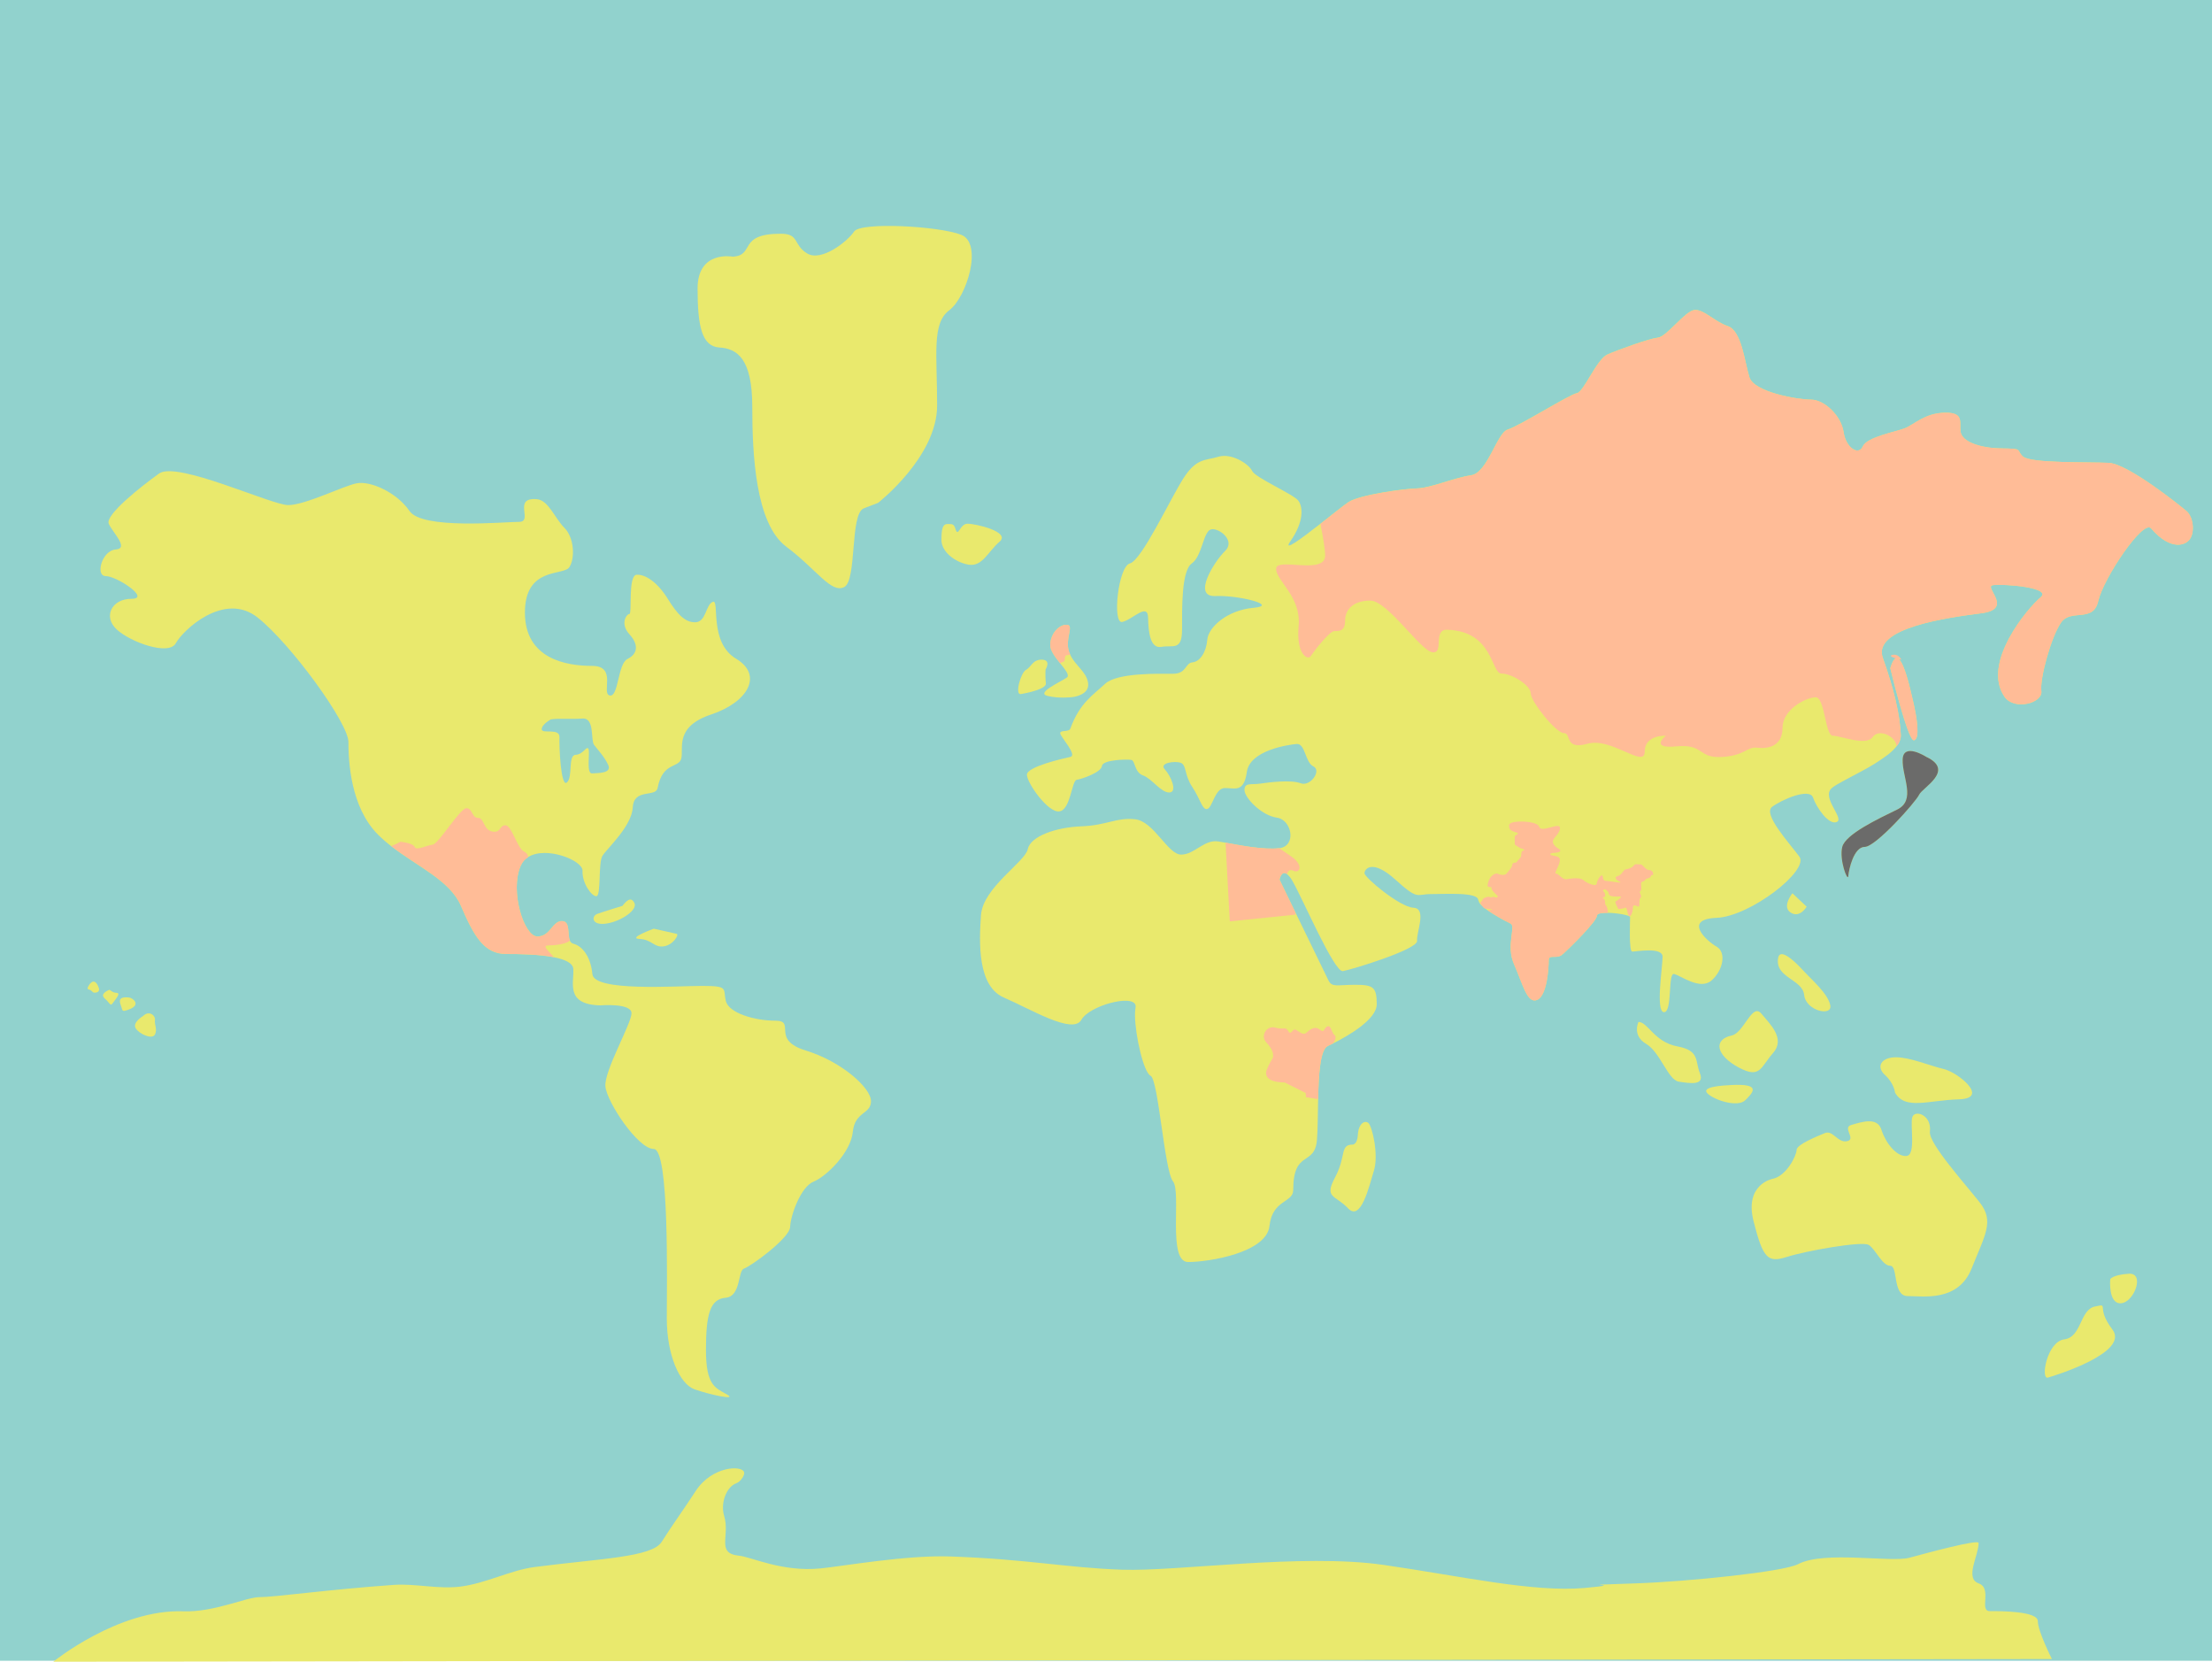
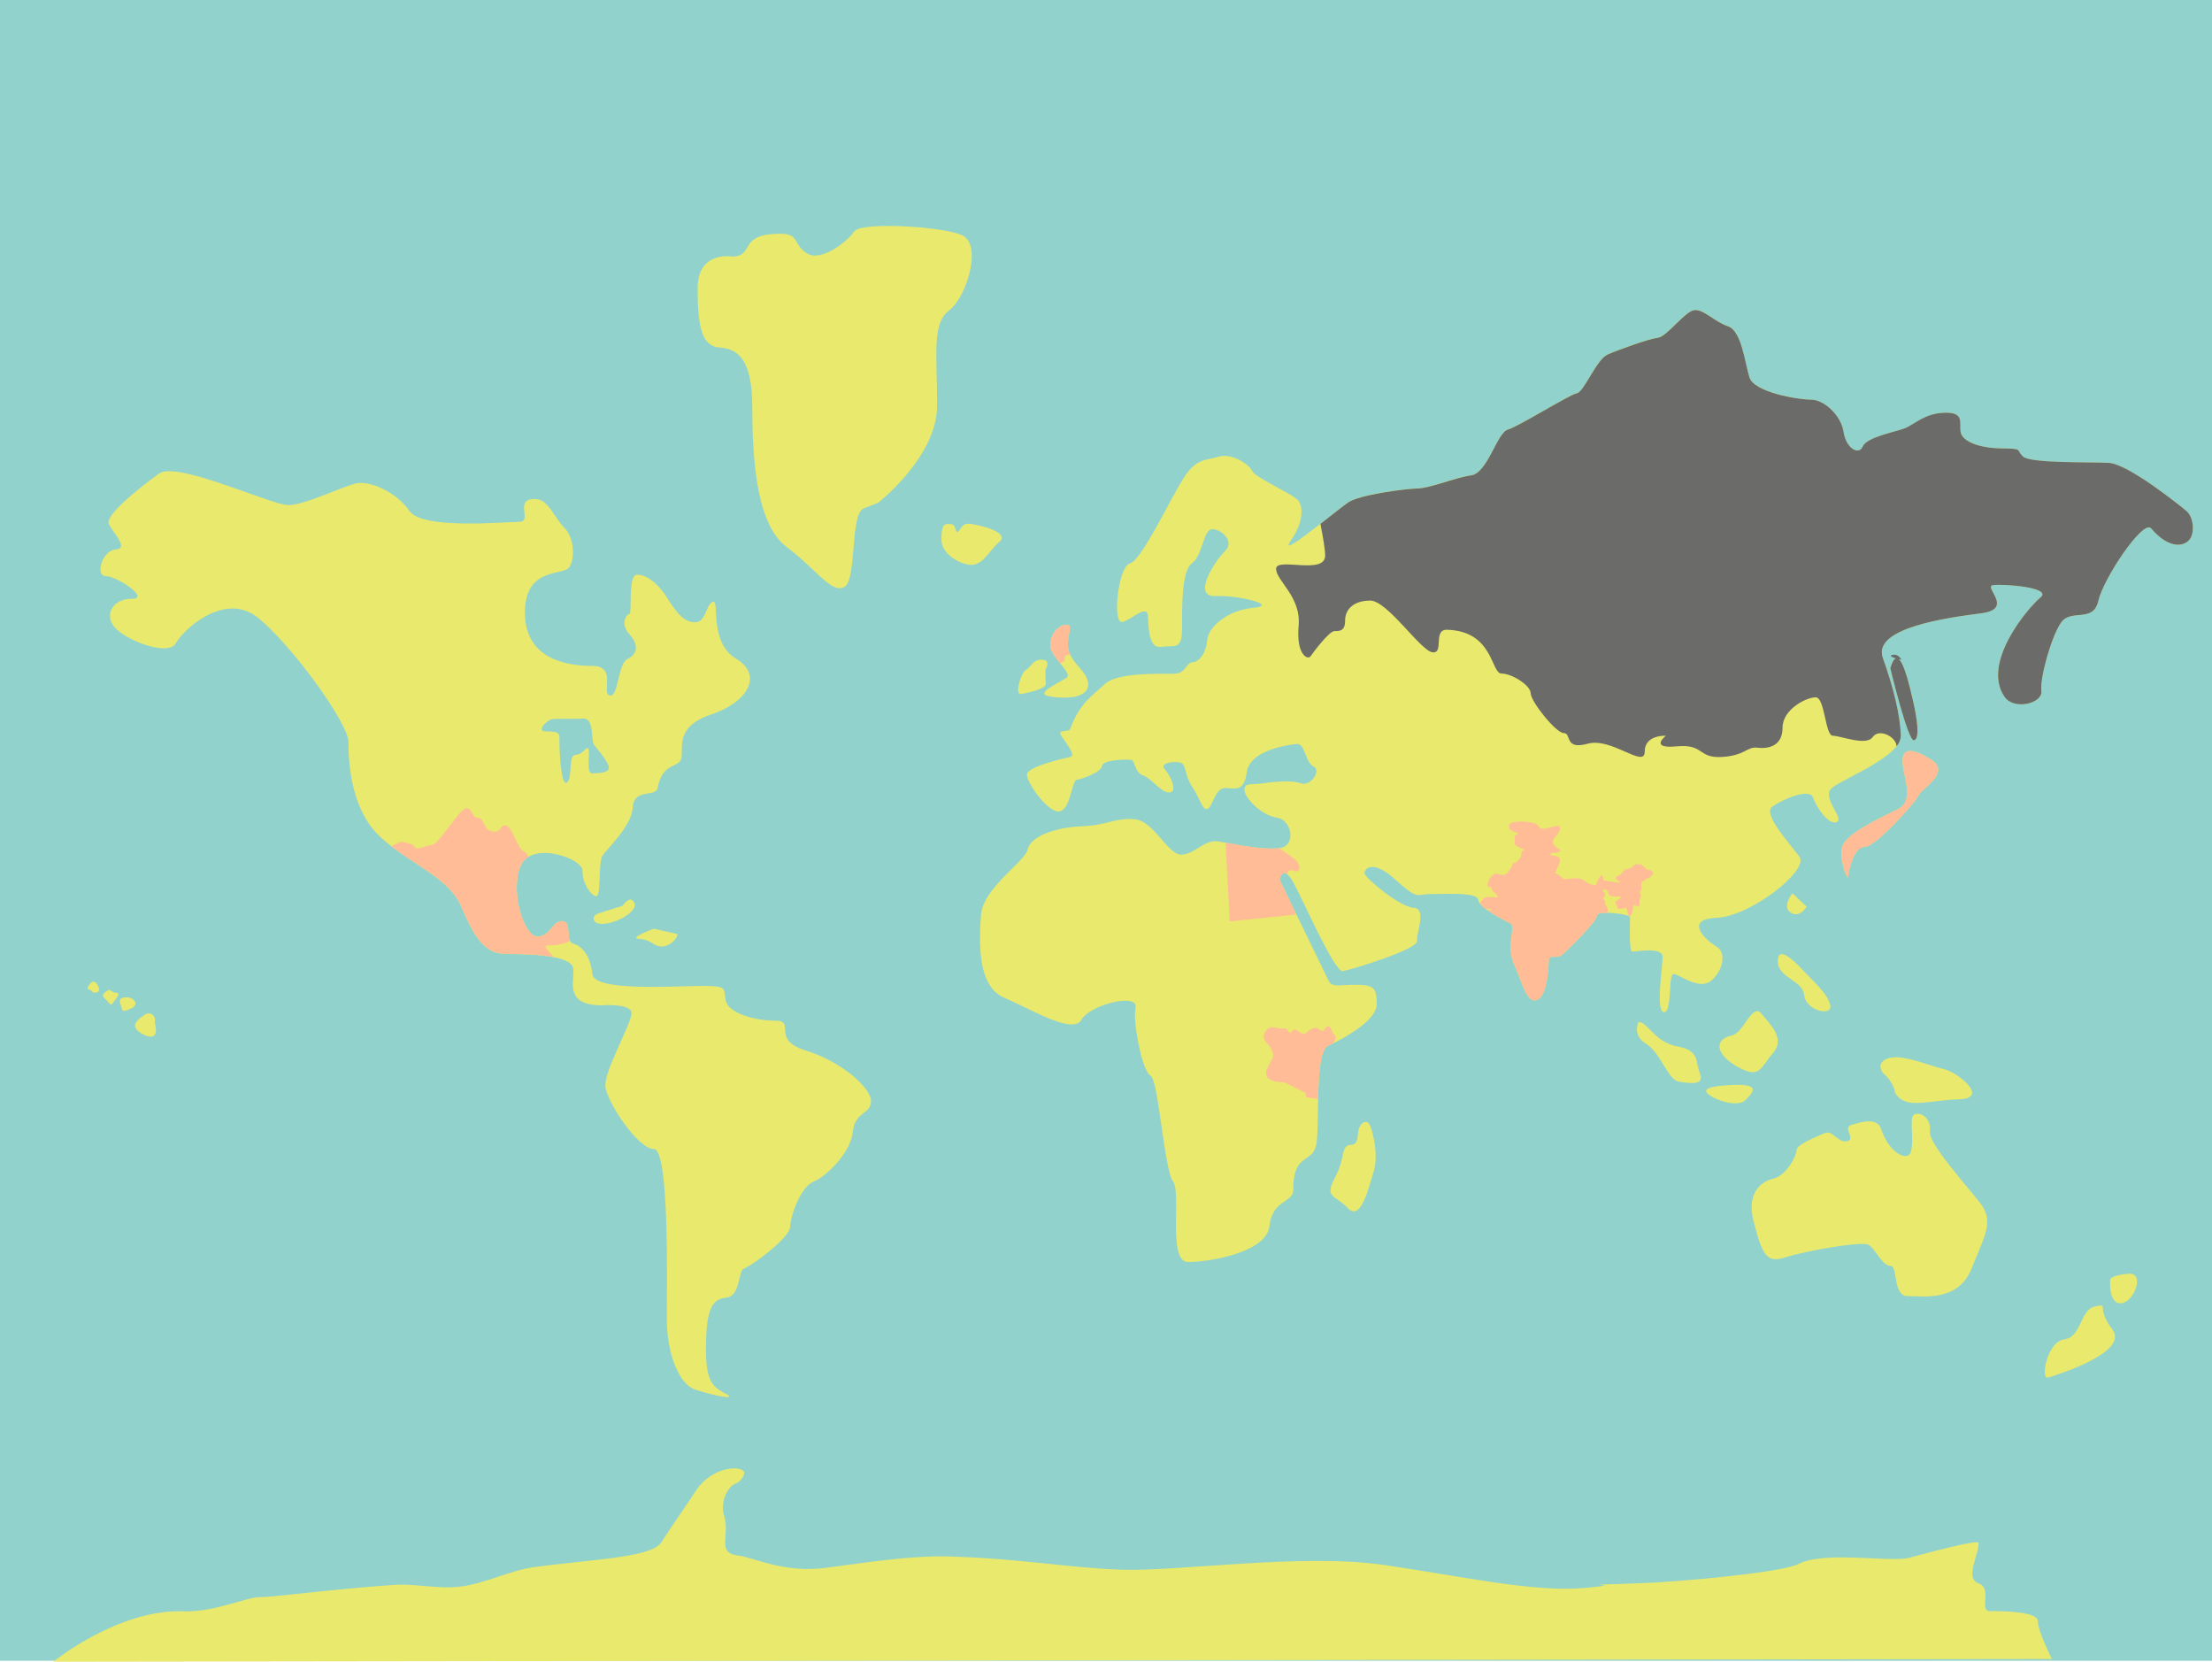
<svg xmlns="http://www.w3.org/2000/svg" version="1.1" id="Calque_1" x="0px" y="0px" viewBox="0 0 1281.05 962.17" style="enable-background:new 0 0 1281.05 962.17;" xml:space="preserve">
  <style type="text/css">
	.st0{fill:#91D2CD;}
	.st1{fill:#E9E96D;}
	.st2{fill:#FFBC97;}
	.st3{fill:#6B6B6A;}
</style>
  <g id="Calque_2_1_">
    <g id="Calque_2-2">
      <rect id="sea" class="st0" width="1281.05" height="961.61" />
      <g id="map">
-         <path class="st1" d="M1268.77,311.29c-2.34,4.68-11.56,8-23-5.36c-4.62-5.4-27.71,29.15-30.58,42.05s-15.77,4.3-21.5,12.42     s-12.43,32.5-11.47,39.66s-15.77,11.47-21.34,3.38c-13.54-19.68,13.76-51.7,20.85-57.53s-21.68-7.93-27.52-7.09     s12.51,13.76-6.67,16.26s-63.37,8.34-57.12,25.85s10,32.94,10.43,45c-0.07,2.31-0.96,4.51-2.51,6.22l0,0     c-1.43,1.74-3.04,3.31-4.82,4.69l0,0c-4.8,3.62-9.89,6.83-15.22,9.61c-7.64,4.17-14.9,7.66-17.46,9.88     c-6.25,5.42,7.5,17.52,2.92,19.6s-11.76-8.28-13.76-14.12s-18.35,1.26-23.77,5.42s10,20.85,15.85,28.77s-28.35,34.61-47.95,35.44     s-5.84,13.34,0,16.68s3.75,13.76-2.92,19.6s-17.93-2.92-21.68-3.76s-0.83,22.1-5.84,22.1s-0.83-26.27-0.83-32.1     S947.38,551,945.3,551s-1.25-18.35-1.25-20c0-1-7.25-2.37-12.83-2.47c-3.5-0.07-6.35,0.35-6.35,1.63     c0,3.2-15.28,18.23-19.51,22.08l-0.5,0.44c-0.16,0.14-0.32,0.27-0.5,0.38c-3.28,2.22-7.43-0.62-7.43,2.95     c0,3.75-0.83,20.43-6.67,22.93s-8.34-9.17-13.34-20.43s1.25-22.09-2.08-23.76c-4.68-2.27-9.19-4.88-13.49-7.8     c-0.41-0.29-0.8-0.59-1.18-0.89c-0.66-0.51-1.27-1-1.8-1.52l0,0c-1.12-0.89-1.92-2.12-2.27-3.51     c-0.41-4.59-19.17-3.34-27.51-3.34s-7.09,3.76-20.43-8.34s-17.93-6.25-17.93-3.75s20.43,19.6,28.35,20s1.67,14.17,2.09,19.17     s-37.95,16.68-42.95,17.52s-23.35-42.11-29.18-52.12c-0.8-1.56-1.89-2.94-3.22-4.08c-3.26-2.4-4.29,3.24-4.29,3.24l8.87,18.3     c7.83,16.15,18.2,37.52,19.48,40.08c2.09,4.16,5,2.5,15.43,2.5s12.51,1.25,12.51,11.25c0,8.87-16.72,18.4-25.44,22.78     c-1.12,0.56-2.11,1-2.91,1.41c-4.41,2.07-5.27,16.41-5.59,30.77c-0.2,8.72-0.19,17.45-0.67,23.43     c-1.25,15.84-13.76,5.42-13.76,29.18c0,7.51-12.09,5.42-13.76,20.85s-35,20.85-47.11,20.85s-3.75-40.45-8.76-46.7     s-8.43-59-13-61.18c-4-1.88-8.83-23.15-9-34.66c-0.06-1.58,0.04-3.16,0.31-4.72c1.65-8.22-23.09-2.56-30.19,5.41     c-0.45,0.49-0.85,1.03-1.18,1.61c-4.87,8.76-29.42-6.24-44.81-12.86S567,545.88,568.12,529.9s25.53-30.78,27.08-38.19     s16-12.66,31-13.25s20.27-5.26,31.18-4.09s18.9,20.46,26.69,20.46s13.25-9,21.63-7.6c1.21,0.2,2.59,0.44,4.09,0.71     c8.89,1.62,22.14,4.19,31,3.19h0.1c10.21-1.25,7.27-16.54-1.46-17.71s-18.71-11.5-18.71-16s3.9-2.92,9.16-3.7     s17.73-2.34,23.38-0.2s12.28-7.4,7.4-9.74s-4.67-13.44-9.74-13s-27.08,3.7-28.83,16.17s-7.21,9.16-12.86,9.35     s-7,11.11-9.94,12.08s-4.09-5.65-8.77-12.66s-3.31-12.67-6.62-14s-12.86,0-9.36,3.7s7.6,13.25,2.73,13.44S667.1,450.8,662,449     s-4.49-8.57-6.82-9s-16.57-0.2-17,3.51s-11.69,7.6-14.61,8s-3.51,17.53-10.13,18.31s-18.71-16.56-18.71-21.24     s20.85-9.35,25.14-10.32s-5.65-11.5-5.85-13.64s5.07-0.59,5.85-2.73c5.39-14.84,13-19.29,20.07-25.91s31.37-5.85,39.36-5.85     s7-6.23,11.3-6.62s8-5.85,8.57-13.06s11.5-17.15,26.69-18.51s-8.38-7.4-22-6.82s-0.59-20.07,5.65-26.11s-3.71-13.64-8.19-12.47     s-5.06,15.4-11.1,19.68s-5.65,25.92-5.65,38.39s-5.46,8.76-11.89,9.93s-7.6-8-7.79-16.95s-9.16,1.37-15,2.53     s-2.33-32.14,4.49-33.9s23.38-37.41,31-49.29s12.66-10.13,20.26-12.47s17.73,4.28,19.48,8.18s23.77,13.44,26.7,17.15     s3.31,12.47-4.48,23.57c-4.78,6.81,6.46-1.6,17.36-10.11c6.9-5.39,13.66-10.83,16.15-12.49c6.43-4.29,32.15-7.79,39.94-8     s21.63-6.23,31.18-7.6s15-24.74,21.23-26.49s36-20.46,40-21.05s11.49-19.68,17.73-22.4s24-9.16,29.22-9.75s15.78-15.58,21.24-16     s11.3,6.62,19.29,9.35s9.74,21,12.47,29.61s27.85,12.97,35.65,12.97s17.53,9.36,18.89,18.71c1.36,9.35,8.77,13.83,11.11,8.38     s18.9-8.38,24.36-10.52s11.49-8.77,23.18-9s8.19,6,9.16,11.3s10.52,9.16,23.58,9.36s8.18,0.58,12.47,4.67s38.38,3.12,49.68,3.7     s41.31,24.75,45,27.87S1271.11,306.61,1268.77,311.29z" />
+         <path class="st1" d="M1268.77,311.29c-2.34,4.68-11.56,8-23-5.36c-4.62-5.4-27.71,29.15-30.58,42.05s-15.77,4.3-21.5,12.42     s-12.43,32.5-11.47,39.66s-15.77,11.47-21.34,3.38c-13.54-19.68,13.76-51.7,20.85-57.53s-21.68-7.93-27.52-7.09     s12.51,13.76-6.67,16.26s-63.37,8.34-57.12,25.85s10,32.94,10.43,45c-0.07,2.31-0.96,4.51-2.51,6.22l0,0     c-1.43,1.74-3.04,3.31-4.82,4.69l0,0c-4.8,3.62-9.89,6.83-15.22,9.61c-7.64,4.17-14.9,7.66-17.46,9.88     c-6.25,5.42,7.5,17.52,2.92,19.6s-11.76-8.28-13.76-14.12s-18.35,1.26-23.77,5.42s10,20.85,15.85,28.77s-28.35,34.61-47.95,35.44     s-5.84,13.34,0,16.68s3.75,13.76-2.92,19.6s-17.93-2.92-21.68-3.76s-0.83,22.1-5.84,22.1s-0.83-26.27-0.83-32.1     S947.38,551,945.3,551s-1.25-18.35-1.25-20c0-1-7.25-2.37-12.83-2.47c-3.5-0.07-6.35,0.35-6.35,1.63     c0,3.2-15.28,18.23-19.51,22.08l-0.5,0.44c-0.16,0.14-0.32,0.27-0.5,0.38c-3.28,2.22-7.43-0.62-7.43,2.95     c0,3.75-0.83,20.43-6.67,22.93s-8.34-9.17-13.34-20.43s1.25-22.09-2.08-23.76c-4.68-2.27-9.19-4.88-13.49-7.8     c-0.41-0.29-0.8-0.59-1.18-0.89c-0.66-0.51-1.27-1-1.8-1.52l0,0c-1.12-0.89-1.92-2.12-2.27-3.51     c-0.41-4.59-19.17-3.34-27.51-3.34s-7.09,3.76-20.43-8.34s-17.93-6.25-17.93-3.75s20.43,19.6,28.35,20s1.67,14.17,2.09,19.17     s-37.95,16.68-42.95,17.52s-23.35-42.11-29.18-52.12c-0.8-1.56-1.89-2.94-3.22-4.08c-3.26-2.4-4.29,3.24-4.29,3.24l8.87,18.3     c7.83,16.15,18.2,37.52,19.48,40.08c2.09,4.16,5,2.5,15.43,2.5s12.51,1.25,12.51,11.25c0,8.87-16.72,18.4-25.44,22.78     c-1.12,0.56-2.11,1-2.91,1.41c-4.41,2.07-5.27,16.41-5.59,30.77c-0.2,8.72-0.19,17.45-0.67,23.43     c-1.25,15.84-13.76,5.42-13.76,29.18c0,7.51-12.09,5.42-13.76,20.85s-35,20.85-47.11,20.85s-3.75-40.45-8.76-46.7     s-8.43-59-13-61.18c-4-1.88-8.83-23.15-9-34.66c-0.06-1.58,0.04-3.16,0.31-4.72c1.65-8.22-23.09-2.56-30.19,5.41     c-0.45,0.49-0.85,1.03-1.18,1.61c-4.87,8.76-29.42-6.24-44.81-12.86S567,545.88,568.12,529.9s25.53-30.78,27.08-38.19     s16-12.66,31-13.25s20.27-5.26,31.18-4.09s18.9,20.46,26.69,20.46s13.25-9,21.63-7.6c1.21,0.2,2.59,0.44,4.09,0.71     c8.89,1.62,22.14,4.19,31,3.19h0.1c10.21-1.25,7.27-16.54-1.46-17.71s-18.71-11.5-18.71-16s3.9-2.92,9.16-3.7     s17.73-2.34,23.38-0.2s12.28-7.4,7.4-9.74s-4.67-13.44-9.74-13s-27.08,3.7-28.83,16.17s-7.21,9.16-12.86,9.35     s-7,11.11-9.94,12.08s-4.09-5.65-8.77-12.66s-3.31-12.67-6.62-14s-12.86,0-9.36,3.7s7.6,13.25,2.73,13.44S667.1,450.8,662,449     s-4.49-8.57-6.82-9s-16.57-0.2-17,3.51s-11.69,7.6-14.61,8s-3.51,17.53-10.13,18.31s-18.71-16.56-18.71-21.24     s20.85-9.35,25.14-10.32s-5.65-11.5-5.85-13.64s5.07-0.59,5.85-2.73c5.39-14.84,13-19.29,20.07-25.91s31.37-5.85,39.36-5.85     s7-6.23,11.3-6.62s8-5.85,8.57-13.06s11.5-17.15,26.69-18.51s-8.38-7.4-22-6.82s-0.59-20.07,5.65-26.11s-3.71-13.64-8.19-12.47     s-5.06,15.4-11.1,19.68s-5.65,25.92-5.65,38.39s-5.46,8.76-11.89,9.93s-7.6-8-7.79-16.95s-9.16,1.37-15,2.53     s-2.33-32.14,4.49-33.9s23.38-37.41,31-49.29s12.66-10.13,20.26-12.47s17.73,4.28,19.48,8.18s23.77,13.44,26.7,17.15     s3.31,12.47-4.48,23.57c-4.78,6.81,6.46-1.6,17.36-10.11c6.9-5.39,13.66-10.83,16.15-12.49c6.43-4.29,32.15-7.79,39.94-8     s21.63-6.23,31.18-7.6s15-24.74,21.23-26.49s36-20.46,40-21.05s11.49-19.68,17.73-22.4s24-9.16,29.22-9.75s15.78-15.58,21.24-16     s11.3,6.62,19.29,9.35s9.74,21,12.47,29.61s27.85,12.97,35.65,12.97s17.53,9.36,18.89,18.71s8.77,13.83,11.11,8.38     s18.9-8.38,24.36-10.52s11.49-8.77,23.18-9s8.19,6,9.16,11.3s10.52,9.16,23.58,9.36s8.18,0.58,12.47,4.67s38.38,3.12,49.68,3.7     s41.31,24.75,45,27.87S1271.11,306.61,1268.77,311.29z" />
        <path class="st1" d="M621.05,403.64c0,0-7.88,1-14.54-0.74s7.89-8.13,11.34-10.6c1.8-1.28-0.89-4.51-3.88-8.25     c-2.74-3.43-5.73-7.29-5.73-10.47c0-6.66,5.17-12.08,9.61-11.83s-1.23,7.88,1.23,15.52c0.18,0.58,0.41,1.16,0.67,1.71     c2.94,6.49,9.51,9.94,10.42,16.52C631.15,402.65,621.05,403.64,621.05,403.64z" />
        <path class="st1" d="M605.53,387.62c0,0,3.45-5.42-2-5.66s-6.41,4.43-9.36,5.91s-6.65,14.54-3,14s15-3,14.54-6.16     C605.43,393.02,605.37,390.32,605.53,387.62z" />
        <path class="st1" d="M1108.46,428.63c-3.53,0.74-13.72-41.78-13.72-41.78c1.06-3.57,2.14-5.28,3.22-5.66     c0.62-0.19,1.29-0.01,1.73,0.46c3.41,2.92,6.49,16.88,8.17,24C1110.32,416.11,1112,427.88,1108.46,428.63z" />
        <path class="st1" d="M1111.43,460.17c-1.91,4.13-25.11,30.19-31.47,30.19s-9.22,13-9.54,16.85s-5.4-9.53-3.5-16.85     s20.67-16.21,31.79-21.61s2.86-18.76,3.18-28.93s13.67-1.59,13.67-1.59C1132.41,446.18,1113.34,456,1111.43,460.17z" />
        <path class="st1" d="M1038.05,517.2c0,0-6.33,7.79-1,11.2s9.25-3.41,9.25-3.41L1038.05,517.2z" />
        <path class="st1" d="M1029.77,554.7c-1.92,11.56,14.13,12.18,15.1,21.44s16.56,12.66,15.1,5.84s-10.71-14.61-16.07-20.46     S1030.75,548.86,1029.77,554.7z" />
        <path class="st1" d="M1003,599.52c6.93-1.51,11.69-19,17-12.67c5.31,6.33,14.13,14.61,6.82,22.89s-7.31,15.1-20,8.28     S991.78,602,1003,599.52z" />
        <path class="st1" d="M948.92,591.72c0,0-3.9,7.8,4.38,12.67s12.67,20.94,19,21.91s15.1,2.44,12.18-4.87s0-13.15-13.16-15.58     S954.28,591.72,948.92,591.72z" />
        <path class="st1" d="M1002.5,628.25c-5.35,0.29-17.54,1-13.64,4.87s17.53,8.28,21.92,3.9S1020.52,627.28,1002.5,628.25z" />
        <path class="st1" d="M1097.48,632.64c0,0-0.49-5.36-5.85-10.23s-2-10.23,6.33-10.23s19.49,4.87,27.77,6.82s26.79,17,8.77,17.53     S1103.32,642.87,1097.48,632.64z" />
        <path class="st1" d="M782.81,662.76c0,0,3.22,0.71,3.58-5.73s3.94-8.59,6.09-6.8s6.08,18.26,3.22,27.56s-7.52,29.72-15,21.84     s-14-5.73-7.52-17.9S776,663.12,782.81,662.76z" />
        <path class="st1" d="M1026.48,682.59c0,0-16.37,3.12-10.92,24.57s8.19,24.17,19.11,20.66s43.67-9.36,47.57-7     s7.79,12.09,12.47,12.09s1.17,17.54,10.14,17.54s29.24,3.51,37-16s13.26-27.29,4.68-38.21s-29.65-34.26-28.85-40.94     c1.17-9.75-8.58-12.87-10.14-8.58s2.34,22.23-3.51,22.62s-12.09-7.8-14.43-15.21s-10.91-4.68-17.54-2.73     c-5.25,1.54,3.12,8.19-2.34,9.36s-8.19-6.63-12.87-4.68s-16.37,6.63-16.37,9.75S1034.67,681,1026.48,682.59z" />
        <path class="st1" d="M1213.24,756.5c-8.85,1.89-7.59,17.71-17.71,19s-13.92,23.41-9.49,22.14s47.45-14.55,37.33-27.84     S1222.1,754.6,1213.24,756.5z" />
        <path class="st1" d="M1222.1,740.68c0,0-1.26,14.55,6.33,13.92s13.92-17.72,4.43-17.08S1222.1,740.68,1222.1,740.68z" />
        <path class="st1" d="M553.27,306.08c1.76,5.73,2.37-2.84,7.11-2.84s25.12,4.74,18.49,10.42s-10,14.7-18,13.27     s-15.64-7.58-15.64-14.21s0.74-9.3,3.46-9.3S552.42,303.29,553.27,306.08z" />
        <path class="st1" d="M424.27,148.6c0,0-20.27-3.8-20.27,18.4s2.54,33.58,12.67,34.21s19,6.33,19,34.21s1.9,67.77,19.64,81.08     s26,27.23,33.57,23.43s3.17-42.44,11.4-45.6l8.24-3.17c0,0,34.2-26.61,34.2-56.38s-3.16-47.51,7-55.11s19.64-38.64,7-43.7     s-58.28-7.61-62.08-1.9s-19,17.73-27.23,12.66s-4.36-11.4-15.21-11.4C426.81,135.3,437.57,148,424.27,148.6z" />
        <path class="st1" d="M360.47,524.52c0,0-10.9,3.3-14.53,4.62s-3.31,6.94,5.28,5.62s18.17-7.93,16.19-11.9     S362.78,521.54,360.47,524.52z" />
        <path class="st1" d="M378.64,537.73c0,0-15.53,5.61-8.26,5.94s8.26,5,13.87,4.3s9.25-6.94,7.6-7.27S378.64,537.73,378.64,537.73z     " />
        <path class="st1" d="M82.87,588.28c0,0-6.49,3.81-4.2,7.24S88.21,602,89.73,599s-0.38-5.72,0-8.39S86.3,584.85,82.87,588.28z" />
        <path class="st1" d="M74.86,577.6c1.89,0.23,7,4,0.29,6.71c-4.67,1.87-4.11,0.94-4.86-1.31S67.44,576.7,74.86,577.6z" />
        <path class="st1" d="M63.33,573.1c0,0-5.93,2.2-2.71,5s3.18,4.95,4.91,2.43s4.57-5.47,2-5.65S64.5,573.57,63.33,573.1z" />
        <path class="st1" d="M52.26,569.46c-0.09,0.1-2.61,3.13-0.93,3.46s2,1.3,2.66,1.68s4.25,0.32,3.22-2.62S54.51,567,52.26,569.46z" />
        <path class="st1" d="M466.7,608.28C446.09,602,461.31,591,449.13,591s-27.16-4.45-28.8-11.48s1.88-8.66-13.58-8.66     S344,574.33,343.06,564s-6.09-16.39-11-17.56c-0.97-0.25-1.74-0.98-2.05-1.93c-1.45-3.61,0.34-10.82-4.27-11.19     c-5.86-0.46-6.8,8.9-14.52,8.9s-16.07-26.22-9.68-40.93c0.9-2.12,2.44-3.9,4.41-5.09c10.41-6.46,31.68,2,31.41,8     c-0.32,7,5.12,14.71,8,14.71s1-19.19,3.52-23.35s16.95-16.95,17.59-28.14s13.33-5.53,14.39-11.19     c2.88-15.35,12.47-11.2,13.75-17.27s-3.84-18.23,17.27-25.27s30.38-22.7,14.39-32.29s-9.27-34.54-13.43-32.94     S409,360,402.92,360.29s-10.56-4.48-16.31-13.75s-12.79-14.07-17.91-13.75s-2.56,22.7-4.16,22.7s-5.69,5.51,0,11.79     s4.57,11.43-1.14,14.28s-5.14,22.28-10.28,21.13s4.57-17.13-10.28-17.13s-38.84-4-38.84-30.84s22.27-21.14,25.7-26.28     s2.86-17.13-2.85-22.84s-9.17-16-16-16.57c-14.28-1.14-1.71,13.14-10.28,13.14s-56,4.57-63.4-6.28s-22.84-17.71-30.84-16     s-29.7,12.57-39.41,12.57s-64.54-25.7-74.82-18.28S60.7,298.17,63,303.31c2.3,5.14,12,14.28,4,14.85s-12,15.42-5.72,15.42     s26.28,13.14,14.85,13.14S59.56,357,67.56,364.43s30.27,15.42,34.27,8s28-30.27,47.4-14.85s52.55,61.12,52.55,72     s1.14,37.7,17.14,53.69c2.41,2.38,4.96,4.61,7.65,6.68c15.29,11.9,34,19.87,40.32,34.44c7.43,17.14,13.14,28,26.28,28     c7.53,0,19,0.19,27.53,1.85c6.34,1.25,11.06,3.31,11.31,6.72c0.57,8-4.82,20.63,15.58,21.17c0,0,18.14-1.51,18.14,4.53     s-15.87,33.26-15.12,42.33s18.9,36.29,28,36.29s7.56,77.1,7.56,98.27s7.56,37.79,15.88,40.82s25.7,6.8,18.9,3     s-12.1-5.29-12.1-25.7s2.27-29.48,11.34-30.24s7-15.74,10.71-16.91s26.46-17.56,26.69-24.12s6.09-23.18,13.58-26.22     s21.55-16.86,22.72-28.8s10.53-10.07,10.53-17.8S487.3,614.6,466.7,608.28z M319,416.54c4.3-0.71,11.23,0,18.39-0.48     s4.54,12.42,6.69,15.29s5.73,6.45,8.12,11.46s-5.73,4.78-9.32,5s-0.95-12.66-2.15-14.33s-2.86,3.34-7.4,3.58s-1.43,12.9-5,16     s-4.53-20.76-4.33-26.25s-10.27-1.67-10.27-4.54S319,416.54,319,416.54z" />
        <path class="st1" d="M30.84,962.17c0,0,37.62-30.55,75.34-29.2c17.81,0.64,36.36-8.2,44.11-8.2c8.73,0,40.44-4.48,77.73-7.09     c12.43-0.88,25.45,2.56,38.49,1c14.69-1.8,29.19-9.52,42.95-11.32c37.62-4.93,68.15-5.59,73.75-14.61     c5.15-8.29,12.92-19,19.65-29.37c9.5-14.69,27.42-15.19,28.13-10.71c0.26,1.61-2.07,5.25-4.64,6.2c-5.78,2.13-9.16,11.59-7,18.74     c3.62,11.82-4.82,21.81,8.62,23.15c7.12,0.71,25.05,9.59,47.25,7.38c12.82-1.27,49.55-7.8,74.91-6.93     c44.57,1.52,67.79,6.6,99.81,7.68s104.1-9.6,151.31-2.79c44.9,6.48,86.6,16,116.46,13.36s-14.9-1.16,29.86-2.67     c29.61-1,85.19-6.66,93.73-11.11c15.31-8,53.59-0.77,64.59-3.74c9.59-2.6,40-10.89,40-8.53c0,7.31-8.16,20.46,0,23.38     s0,16.07,6.54,16.07s27.76,0,27.76,5.84s8.16,21.91,8.16,21.91L30.84,962.17z" />
      </g>
      <g id="countries">
        <path class="st2" d="M957,506.73c-0.91,0.55-0.37-1.1-0.91,0.55s-2.56,0.91-3.29,2.19s-2.56,0.55-2.38,2.38     c0.18,1.83,0.36,3.83-0.55,4.2s1.46,2.92,0.18,3.84s0.19,5.85-1.64,4.93s-2.74-0.91-2.74,0.92s-1.1,5.48-2.2,4.57     s-1.09-5.3-2.19-4.76s-4.2,1.1-4.2,0.55s-2.28-3.77-1.31-4.21s4.22-2.9,2.46-2.81s-5.71,0.17-6.24-0.88s-0.61-2.2-1.23-2.37     s-0.62-1.15-1.49-0.88s-1.24,0.7-0.44,1.4s1.23,3,0.08,3.08s-0.44,0.7,0.27,1.5s0.09,2.37,0.7,3c0.77,1.05,1.2,2.31,1.23,3.61     c0.01,0.34,0.05,0.67,0.1,1c-3.5-0.07-6.35,0.35-6.35,1.63c0,3.2-15.28,18.23-19.51,22.08c-0.43,0.09-0.79,0.37-1,0.75v0.07     c-3.28,2.22-7.43-0.62-7.43,2.95c0,3.75-0.83,20.43-6.67,22.93s-8.34-9.17-13.34-20.43s1.25-22.09-2.08-23.76     c-4.68-2.27-9.19-4.88-13.49-7.8c1.4,0,2.74,0,2.69-0.34s-2.58-0.27-3.87-0.55c-0.22-0.03-0.43-0.12-0.62-0.24     c-0.44-0.38-0.83-0.81-1.18-1.28l0,0c-0.67-0.87-1.22-1.84-0.9-2.11c0.6-0.58,1.11-1.26,1.5-2c0.26-0.53,3.25-1.67,3.95-1     s1.23-0.62,2.55,0s2.55-0.09,1.59-1s-3.52-3.07-3.26-4.31s-2.72,0.53-2.2-2.11c1.19-5.91,5.1-6.68,6-6.06s3.87,1,4.75,0     s3.52-3.87,3.52-5.37s2.37-0.79,2.55-1.49s2.55-2.29,2.55-3.69s0.26-2.9,1.23-2.9s0.53-1-0.35-1s-4.52-2.11-4.58-2.73     c-0.08-1.05,0-3.69,0-4.39s2.29-1.5,1.85-2s-4.57-0.87-5-3.07s0.26-2.2,0.26-2.2c1.12-2.23,15.94-2.05,17.06,1.67     s12.33-3.3,12,0.79s-5,5.64-3.93,8.62s5.14,3.52,3.86,4.8s-5.48,0.37-5.48,1.65s5.67,0.18,5.48,3.47s-3.65,7.67-2.19,7.67     s3.66,3.66,6,3.29s7.86-1.27,9.87,0.55s7.5,4,7.68,2s2.37-5.11,3.11-4.75s0.18,3.11,2,3.11s10.78,1.83,8.22,0.55     s-3.29-2.74-1.1-3.29s3.29-3.66,4.39-3.84s3.66-0.73,4.75-2.19s2.38-0.55,3.84-0.74s2.93,3.29,5.12,3.29     S957.92,506.18,957,506.73z" />
        <path class="st2" d="M320.25,553.62c0.17,0.2,0.32,0.39,0.45,0.57c-8.53-1.66-20-1.85-27.53-1.85c-13.14,0-18.85-10.85-26.28-28     c-6.31-14.57-25-22.54-40.32-34.44c1.83-0.69,3.61-1.53,5.31-2.5c0,0,7.34,0.66,8.26,3s7-1,10.4-1.32s15.88-21.12,19.55-21.12     s3.06,5.6,6.73,5.6s3.06,6.92,8.25,7.9s4-3.62,7.65-3.62s6.72,13.16,10.7,15.16c1.35,0.58,2.3,1.81,2.53,3.26     c-1.97,1.19-3.51,2.97-4.41,5.09c-6.39,14.71,1.95,40.93,9.68,40.93s8.66-9.36,14.52-8.9c4.61,0.37,2.82,7.58,4.27,11.19     c-1.49,1.81-7.87,2.82-11.9,2.82C313.52,547.36,317.19,550,320.25,553.62z" />
        <path class="st2" d="M741,509.34l8.87,18.3l0.55,1.93l-38.21,3.92l-2.44-45.55c8.89,1.62,22.14,4.19,31,3.19h0.1     c2.23,1.57,4.66,3.26,7,4.82c7.06,4.79,5.23,10.12,1,8.16c-2-0.94-3,0.38-3.5,2C742,503.7,741,509.34,741,509.34z" />
        <path class="st2" d="M771.85,604.25c-1.12,0.56-2.11,1-2.91,1.41c-4.41,2.07-5.27,16.41-5.59,30.77l-7-1.13l-0.2-2.45L744,626.78     c-1-0.16-10.9,0.3-10.79-5.67c0-1.59,2.79-6.86,3.58-7.93s1.38-4.61-3.45-9.67c-3.6-3.78,0.31-10.2,5.59-8.41     c1.63,0.44,3.32,0.56,5,0.37c1.67-0.13,2.31,2.37,3.13,2.52s1.62-1.79,2.76-1.88s3.59,2.59,5.36,2.45s2.14-2,5-3.06     s3.88,0.7,5.26,1.36s1.73-1.57,2.33-1.85s0.12-0.78,1.63-0.79s1.92,4,3.52,5.14C774.22,600.24,773,603.12,771.85,604.25z" />
        <path class="st2" d="M619.75,379c-0.45,0.22-0.95,0.33-1.46,0.32c-2.76,0-0.64,3.62-2.55,3.83c-0.65,0.18-1.25,0.49-1.77,0.92     c-2.74-3.43-5.73-7.29-5.73-10.47c0-6.66,5.17-12.08,9.61-11.83s-1.23,7.88,1.23,15.52C619.26,377.87,619.49,378.45,619.75,379z" />
-         <path class="st3" d="M1111.43,460.17c-1.91,4.13-25.11,30.19-31.47,30.19s-9.22,13-9.54,16.85s-5.4-9.53-3.5-16.85     s20.67-16.21,31.79-21.61s2.86-18.76,3.18-28.93s13.67-1.59,13.67-1.59C1132.41,446.18,1113.34,456,1111.43,460.17z" />
-         <path class="st2" d="M1107.86,405.64c2.46,10.47,4.13,22.24,0.6,23s-13.72-41.78-13.72-41.78c1.06-3.57,2.14-5.28,3.22-5.66     c-2.68-0.78-3.85-1.55-2-2c2.43-0.54,4,0.73,5.29,2.8l-1.61-0.37C1103.1,384.57,1106.18,398.53,1107.86,405.64z" />
-         <path class="st2" d="M1268.77,311.29c-2.34,4.68-11.56,8-23-5.36c-4.62-5.4-27.71,29.15-30.58,42.05s-15.77,4.3-21.5,12.42     s-12.43,32.5-11.47,39.66s-15.77,11.47-21.34,3.38c-13.54-19.68,13.76-51.7,20.85-57.53s-21.68-7.93-27.52-7.09     s12.51,13.76-6.67,16.26s-63.37,8.34-57.12,25.85s10,32.94,10.43,45c-0.07,2.31-0.96,4.51-2.51,6.22c0-5.38-10-10.74-13.82-5.37     s-18.42-0.76-23-0.76s-4.6-22.26-10-22.26s-19.19,6.9-19.19,17.65s-8.44,12.28-14.58,11.52s-6.91,4.6-20.73,5.37     s-10-7.68-26.1-6.14s-6.14-6.14-6.14-6.14s-12.28-0.77-12.28,9.21s-19.19-8.45-33-4.61s-9.21-6.14-13.82-6.14     s-19.19-18.42-19.19-23S875.7,390,869.56,390s-4.56-24.6-31.48-25.36c-8.47-0.25-1.53,13.81-8.44,13.05s-26.1-29.94-36.08-29.94     S779,353.12,779,359.26s-3.07,6.14-6.14,6.14S760.55,377.69,759,380s-8.45-0.77-6.91-17.66s-13.05-26.1-13.05-33     s28.4,3.83,28.4-7.68c0-3.28-1.12-10.16-2.72-18.33c6.9-5.39,13.66-10.83,16.15-12.49c6.43-4.29,32.15-7.79,39.94-8     s21.63-6.23,31.18-7.6s15-24.74,21.23-26.49s36-20.46,40-21.05s11.49-19.68,17.73-22.4s24-9.16,29.22-9.75s15.78-15.58,21.24-16     s11.3,6.62,19.29,9.35s9.74,21,12.47,29.61s27.83,12.89,35.63,12.89s17.53,9.36,18.89,18.71c1.36,9.35,8.77,13.83,11.11,8.38     s18.9-8.38,24.36-10.52s11.49-8.77,23.18-9s8.19,6,9.16,11.3s10.52,9.16,23.58,9.36s8.18,0.58,12.47,4.67s38.38,3.12,49.68,3.7     s41.31,24.75,45,27.87S1271.11,306.61,1268.77,311.29z" />
+         <path class="st2" d="M1111.43,460.17c-1.91,4.13-25.11,30.19-31.47,30.19s-9.22,13-9.54,16.85s-5.4-9.53-3.5-16.85     s20.67-16.21,31.79-21.61s2.86-18.76,3.18-28.93s13.67-1.59,13.67-1.59C1132.41,446.18,1113.34,456,1111.43,460.17z" />
+         <path class="st3" d="M1107.86,405.64c2.46,10.47,4.13,22.24,0.6,23s-13.72-41.78-13.72-41.78c1.06-3.57,2.14-5.28,3.22-5.66     c-2.68-0.78-3.85-1.55-2-2c2.43-0.54,4,0.73,5.29,2.8l-1.61-0.37C1103.1,384.57,1106.18,398.53,1107.86,405.64z" />
+         <path class="st3" d="M1268.77,311.29c-2.34,4.68-11.56,8-23-5.36c-4.62-5.4-27.71,29.15-30.58,42.05s-15.77,4.3-21.5,12.42     s-12.43,32.5-11.47,39.66s-15.77,11.47-21.34,3.38c-13.54-19.68,13.76-51.7,20.85-57.53s-21.68-7.93-27.52-7.09     s12.51,13.76-6.67,16.26s-63.37,8.34-57.12,25.85s10,32.94,10.43,45c-0.07,2.31-0.96,4.51-2.51,6.22c0-5.38-10-10.74-13.82-5.37     s-18.42-0.76-23-0.76s-4.6-22.26-10-22.26s-19.19,6.9-19.19,17.65s-8.44,12.28-14.58,11.52s-6.91,4.6-20.73,5.37     s-10-7.68-26.1-6.14s-6.14-6.14-6.14-6.14s-12.28-0.77-12.28,9.21s-19.19-8.45-33-4.61s-9.21-6.14-13.82-6.14     s-19.19-18.42-19.19-23S875.7,390,869.56,390s-4.56-24.6-31.48-25.36c-8.47-0.25-1.53,13.81-8.44,13.05s-26.1-29.94-36.08-29.94     S779,353.12,779,359.26s-3.07,6.14-6.14,6.14S760.55,377.69,759,380s-8.45-0.77-6.91-17.66s-13.05-26.1-13.05-33     s28.4,3.83,28.4-7.68c0-3.28-1.12-10.16-2.72-18.33c6.9-5.39,13.66-10.83,16.15-12.49c6.43-4.29,32.15-7.79,39.94-8     s21.63-6.23,31.18-7.6s15-24.74,21.23-26.49s36-20.46,40-21.05s11.49-19.68,17.73-22.4s24-9.16,29.22-9.75s15.78-15.58,21.24-16     s11.3,6.62,19.29,9.35s9.74,21,12.47,29.61s27.83,12.89,35.63,12.89s17.53,9.36,18.89,18.71c1.36,9.35,8.77,13.83,11.11,8.38     s18.9-8.38,24.36-10.52s11.49-8.77,23.18-9s8.19,6,9.16,11.3s10.52,9.16,23.58,9.36s8.18,0.58,12.47,4.67s38.38,3.12,49.68,3.7     s41.31,24.75,45,27.87S1271.11,306.61,1268.77,311.29z" />
      </g>
    </g>
  </g>
</svg>
